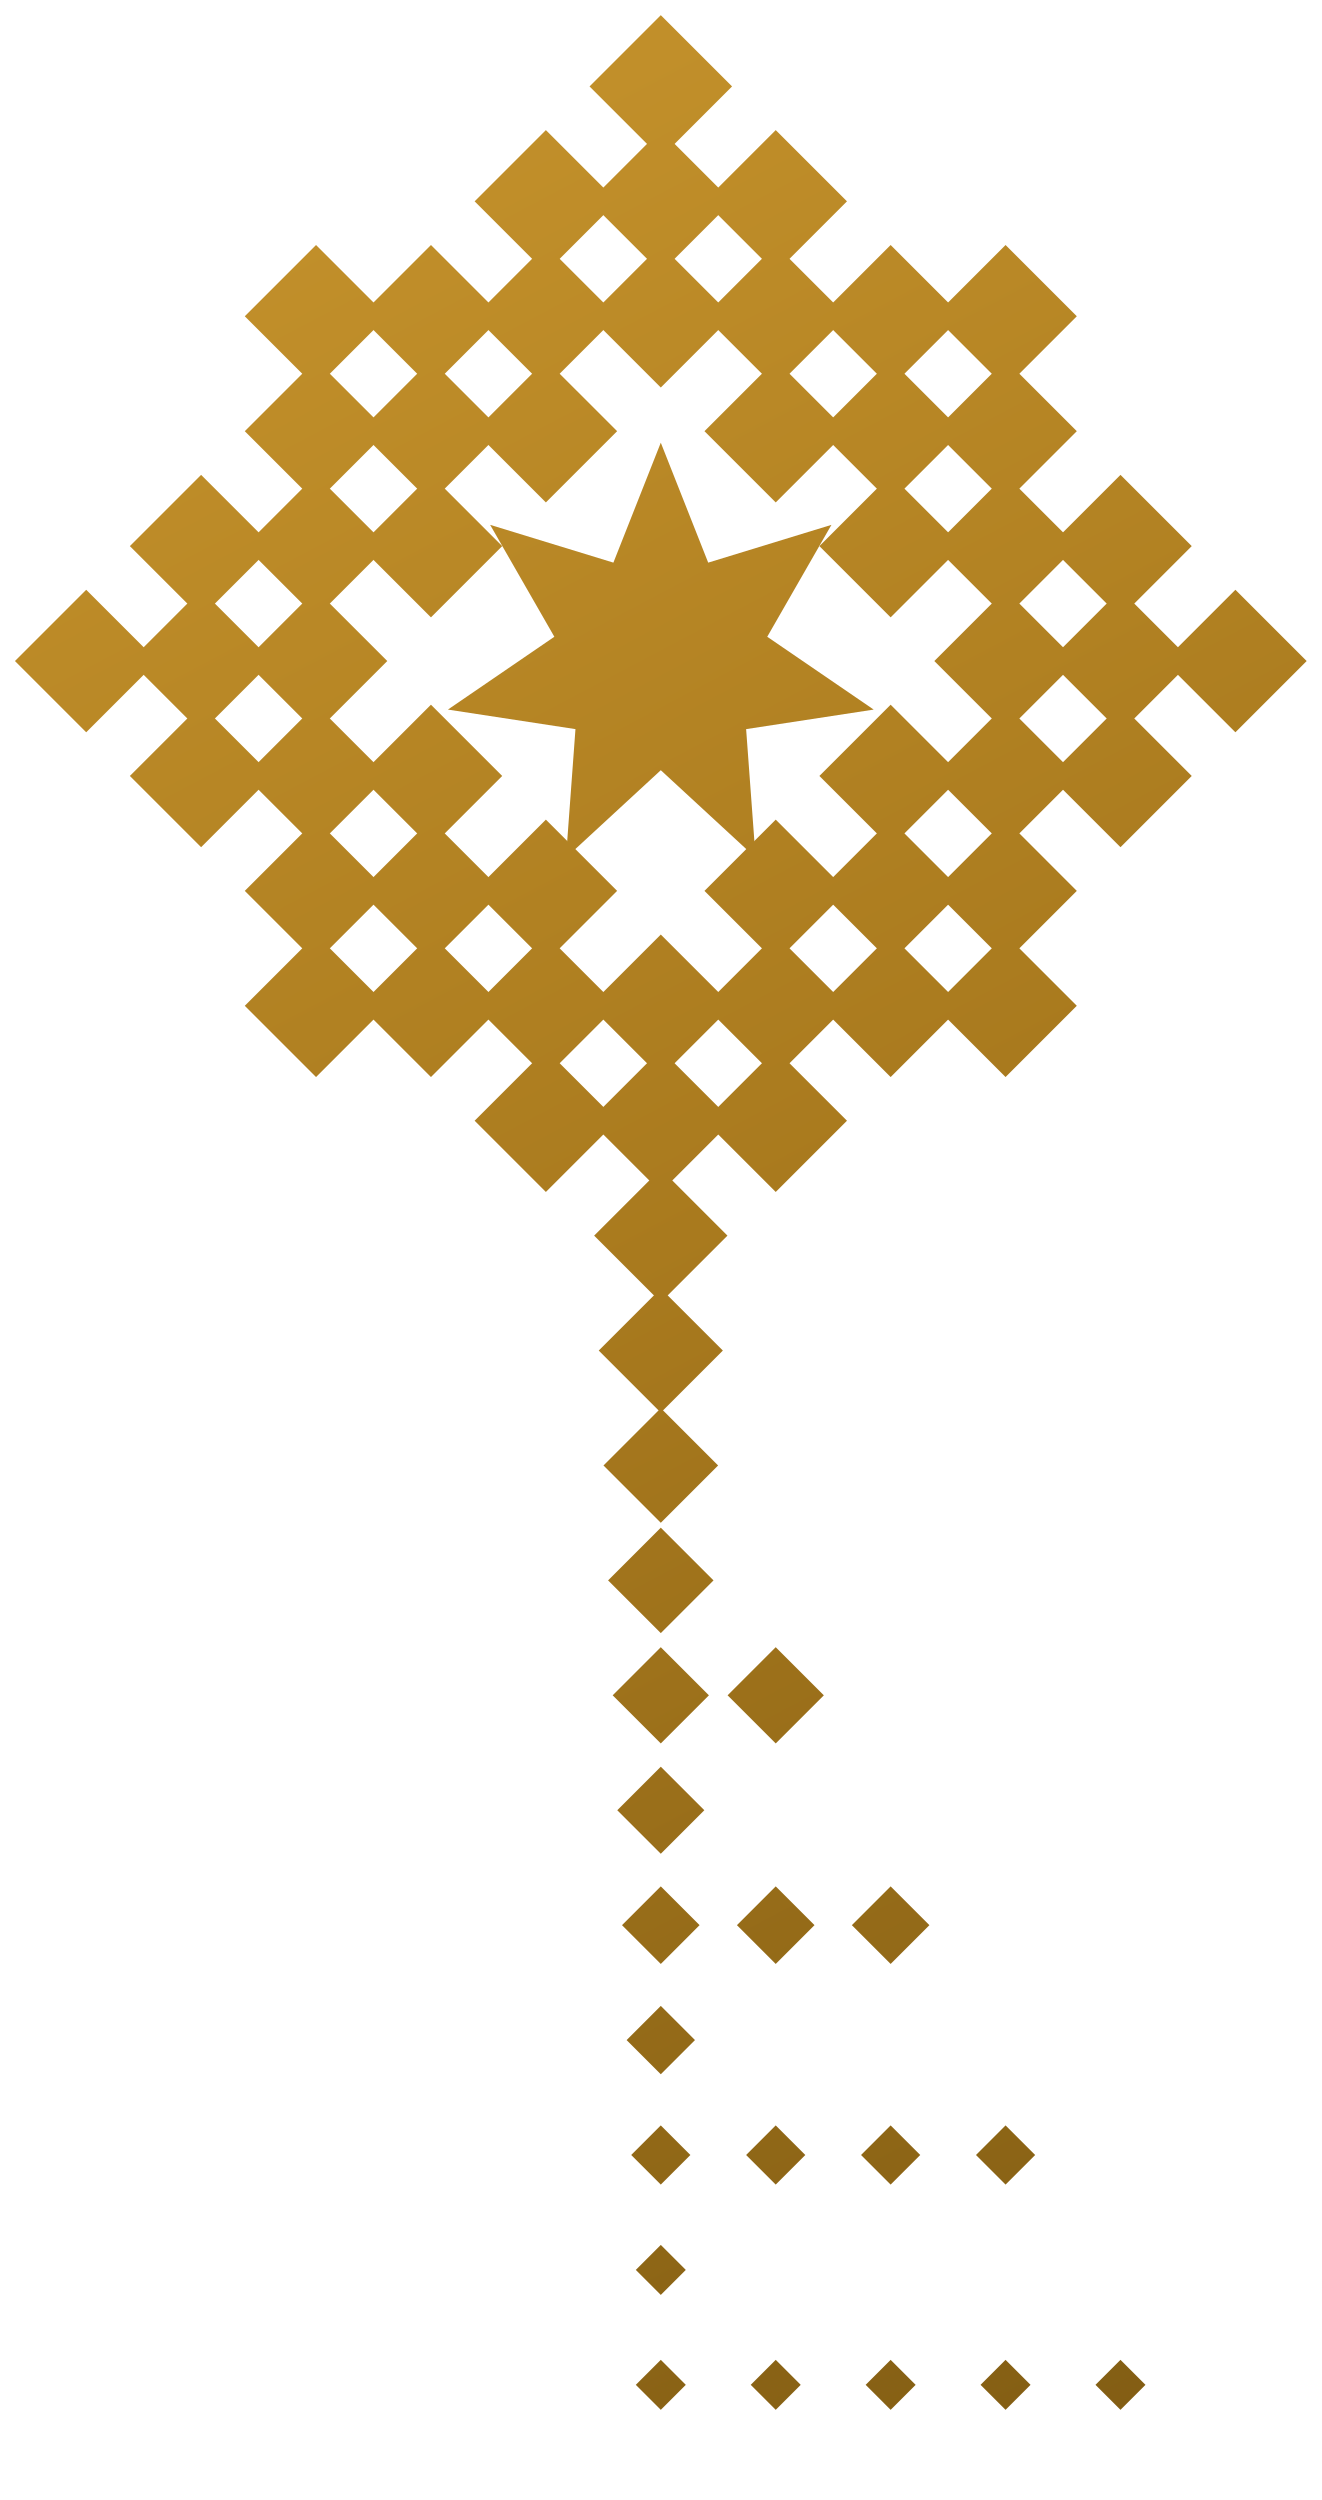
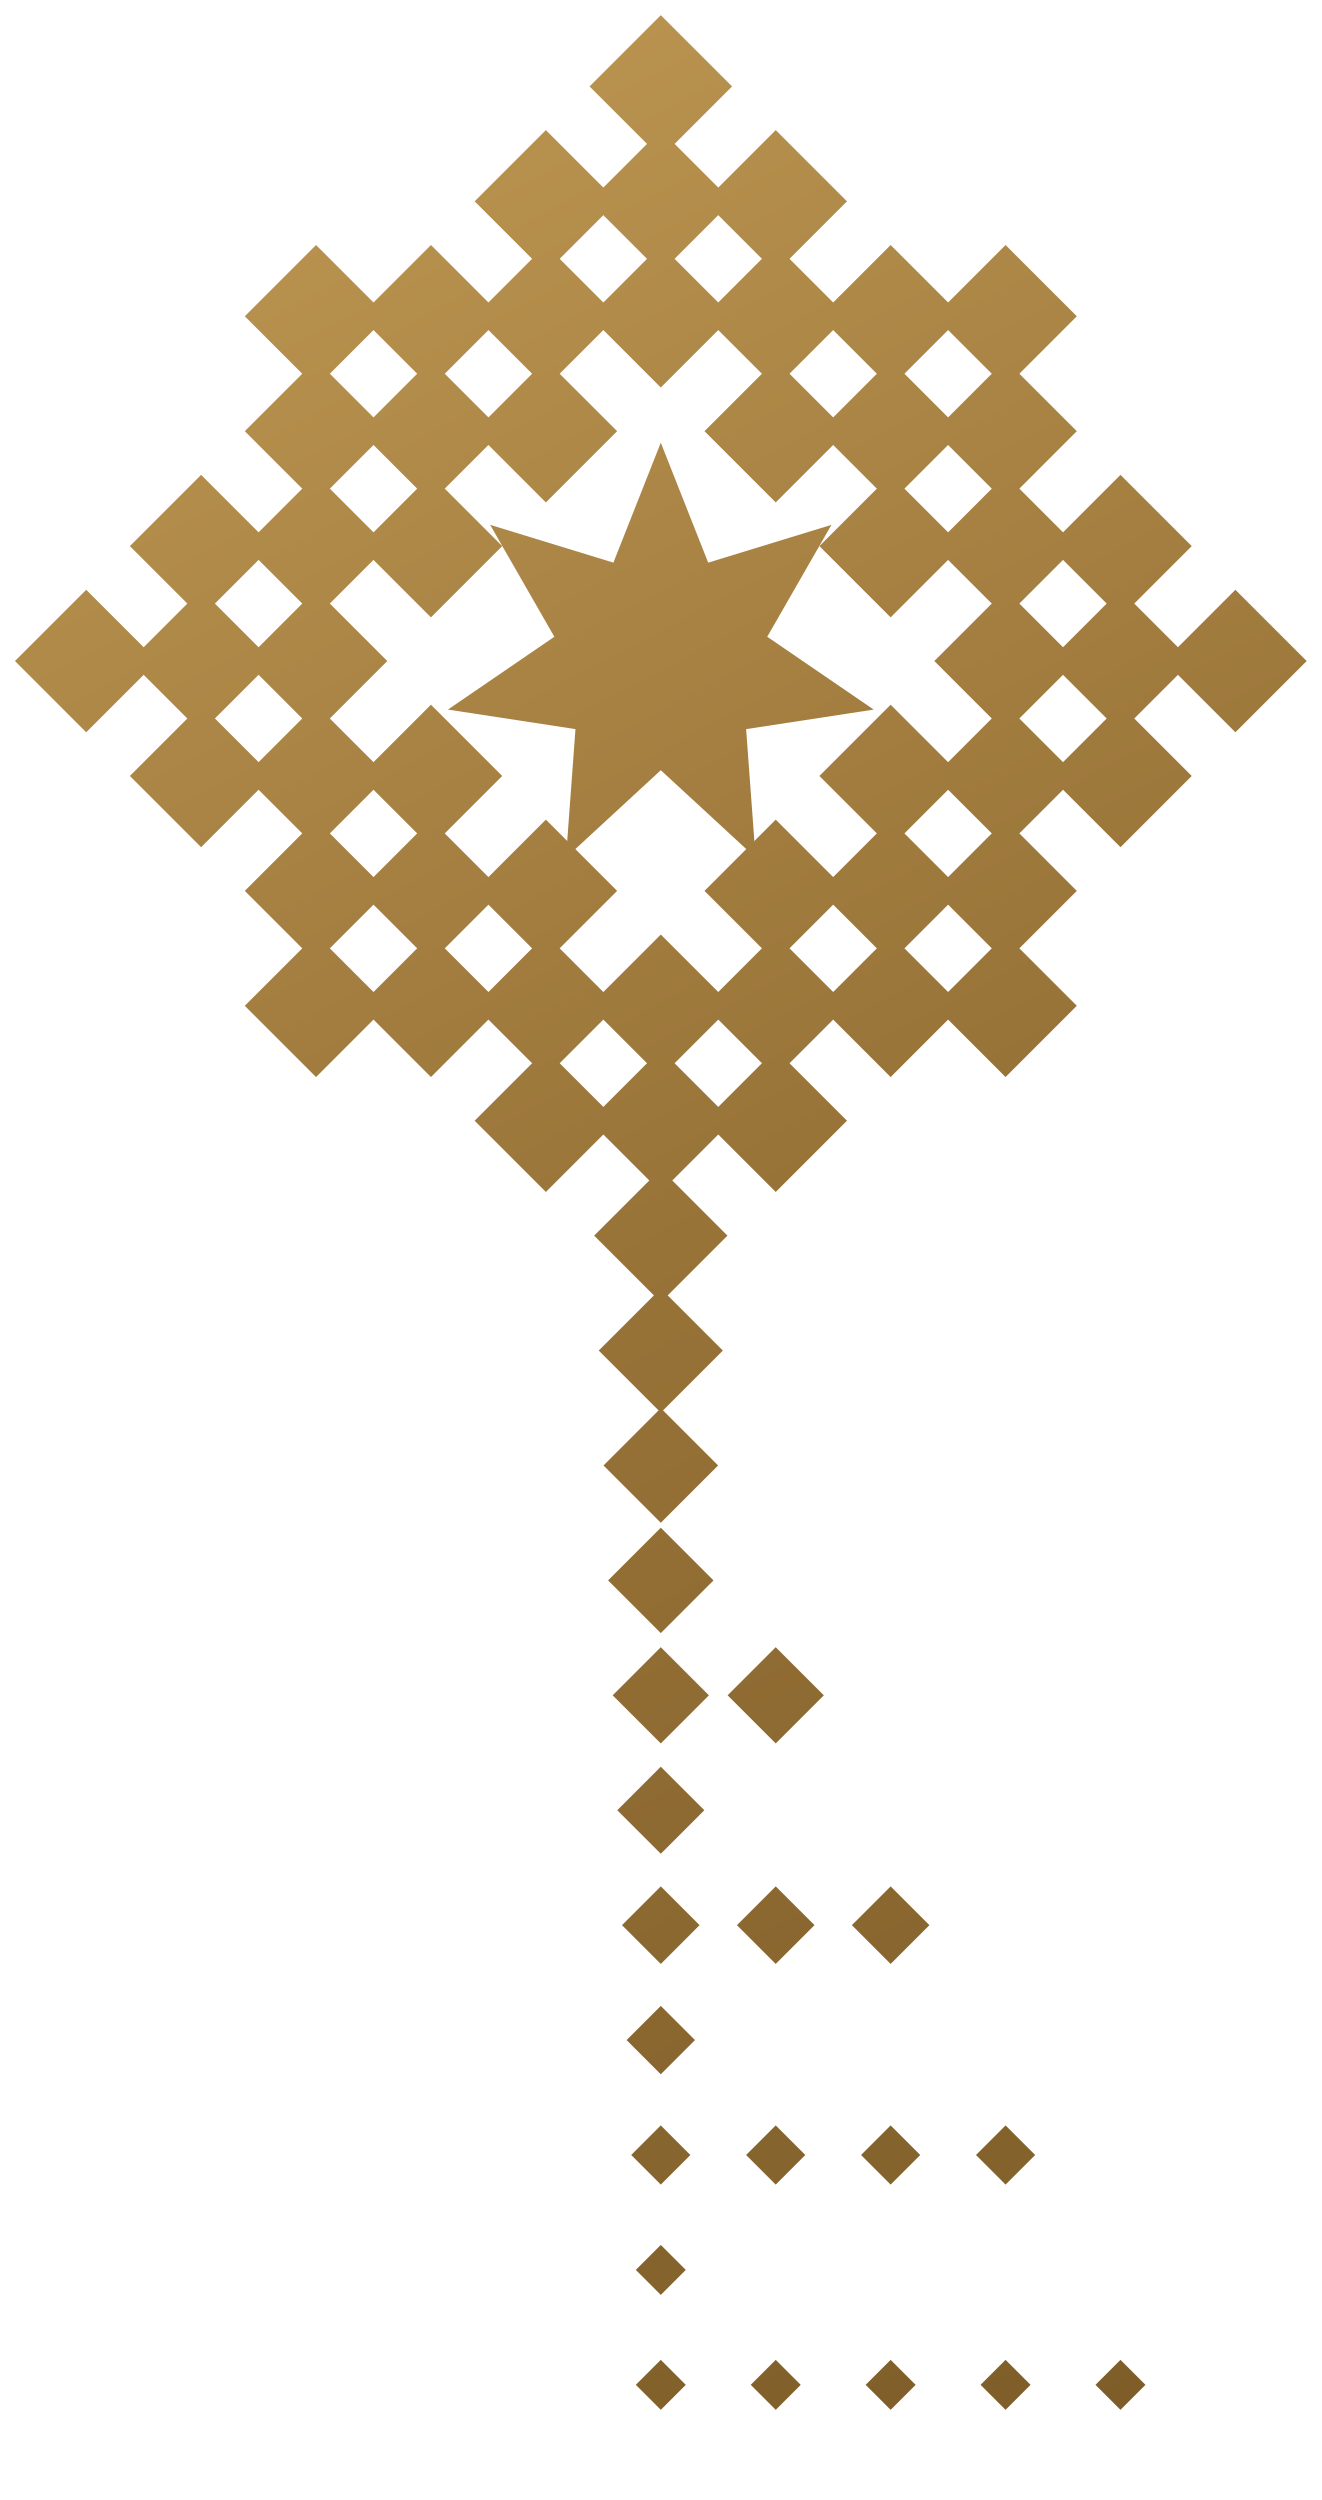
<svg xmlns="http://www.w3.org/2000/svg" width="120" height="227.0" viewBox="-2 -2 92 174">
  <defs>
    <linearGradient id="gold" gradientUnits="userSpaceOnUse" x1="-2.0" y1="-2.0" x2="90.0" y2="172.0">
-       <stop offset="0" stop-color="#C9962E" />
-       <stop offset=".5" stop-color="#A97A1E" />
-       <stop offset="1" stop-color="#7E5A12" />
+       <stop offset="0" stop-color="#C29B55" />
+       <stop offset=".5" stop-color="#987338" />
+       <stop offset="1" stop-color="#7A5A26" />
    </linearGradient>
  </defs>
  <polygon points="4.0,39.04 8.96,44.0 4.0,48.96 -0.96,44.0" fill="url(#gold)" />
  <polygon points="12.0,31.04 16.96,36.0 12.0,40.96 7.04,36.0" fill="url(#gold)" />
  <polygon points="12.0,39.04 16.96,44.0 12.0,48.96 7.04,44.0" fill="url(#gold)" />
  <polygon points="12.0,47.04 16.96,52.0 12.0,56.96 7.04,52.0" fill="url(#gold)" />
  <polygon points="20.0,15.04 24.96,20.0 20.0,24.96 15.04,20.0" fill="url(#gold)" />
  <polygon points="20.0,23.04 24.96,28.0 20.0,32.96 15.04,28.0" fill="url(#gold)" />
  <polygon points="20.0,31.04 24.96,36.0 20.0,40.96 15.04,36.0" fill="url(#gold)" />
  <polygon points="20.0,39.04 24.96,44.0 20.0,48.96 15.04,44.0" fill="url(#gold)" />
  <polygon points="20.0,47.04 24.96,52.0 20.0,56.96 15.04,52.0" fill="url(#gold)" />
  <polygon points="20.0,55.04 24.96,60.0 20.0,64.96 15.04,60.0" fill="url(#gold)" />
  <polygon points="20.0,63.04 24.96,68.0 20.0,72.96 15.04,68.0" fill="url(#gold)" />
  <polygon points="28.0,15.04 32.96,20.0 28.0,24.96 23.04,20.0" fill="url(#gold)" />
  <polygon points="28.0,23.04 32.96,28.0 28.0,32.96 23.04,28.0" fill="url(#gold)" />
  <polygon points="28.0,31.04 32.96,36.0 28.0,40.96 23.04,36.0" fill="url(#gold)" />
  <polygon points="28.0,47.04 32.96,52.0 28.0,56.96 23.04,52.0" fill="url(#gold)" />
  <polygon points="28.0,55.04 32.96,60.0 28.0,64.96 23.04,60.0" fill="url(#gold)" />
  <polygon points="28.0,63.04 32.96,68.0 28.0,72.96 23.04,68.0" fill="url(#gold)" />
  <polygon points="36.0,7.04 40.96,12.0 36.0,16.96 31.04,12.0" fill="url(#gold)" />
  <polygon points="36.0,15.04 40.96,20.0 36.0,24.96 31.04,20.0" fill="url(#gold)" />
  <polygon points="36.0,23.04 40.96,28.0 36.0,32.96 31.04,28.0" fill="url(#gold)" />
  <polygon points="36.0,55.04 40.96,60.0 36.0,64.96 31.04,60.0" fill="url(#gold)" />
  <polygon points="36.0,63.04 40.96,68.0 36.0,72.96 31.04,68.0" fill="url(#gold)" />
  <polygon points="36.0,71.04 40.96,76.0 36.0,80.96 31.04,76.0" fill="url(#gold)" />
  <polygon points="44.0,-0.96 48.96,4.0 44.0,8.96 39.04,4.0" fill="url(#gold)" />
  <polygon points="44.0,7.04 48.96,12.0 44.0,16.96 39.04,12.0" fill="url(#gold)" />
  <polygon points="44.0,15.04 48.96,20.0 44.0,24.96 39.04,20.0" fill="url(#gold)" />
  <polygon points="44.0,63.04 48.96,68.0 44.0,72.96 39.04,68.0" fill="url(#gold)" />
  <polygon points="44.0,71.04 48.96,76.0 44.0,80.96 39.04,76.0" fill="url(#gold)" />
  <polygon points="44.0,79.36 48.64,84.0 44.0,88.64 39.36,84.0" fill="url(#gold)" />
  <polygon points="52.0,7.04 56.96,12.0 52.0,16.96 47.04,12.0" fill="url(#gold)" />
  <polygon points="52.0,15.04 56.96,20.0 52.0,24.96 47.04,20.0" fill="url(#gold)" />
  <polygon points="52.0,23.04 56.96,28.0 52.0,32.96 47.04,28.0" fill="url(#gold)" />
  <polygon points="52.0,55.04 56.96,60.0 52.0,64.96 47.04,60.0" fill="url(#gold)" />
  <polygon points="52.0,63.04 56.96,68.0 52.0,72.96 47.04,68.0" fill="url(#gold)" />
  <polygon points="52.0,71.04 56.96,76.0 52.0,80.96 47.04,76.0" fill="url(#gold)" />
  <polygon points="60.0,15.04 64.96,20.0 60.0,24.96 55.04,20.0" fill="url(#gold)" />
  <polygon points="60.0,23.04 64.96,28.0 60.0,32.96 55.04,28.0" fill="url(#gold)" />
  <polygon points="60.0,31.04 64.96,36.0 60.0,40.96 55.04,36.0" fill="url(#gold)" />
  <polygon points="60.0,47.04 64.96,52.0 60.0,56.96 55.04,52.0" fill="url(#gold)" />
  <polygon points="60.0,55.04 64.96,60.0 60.0,64.96 55.04,60.0" fill="url(#gold)" />
  <polygon points="60.0,63.04 64.96,68.0 60.0,72.96 55.04,68.0" fill="url(#gold)" />
  <polygon points="68.0,15.04 72.96,20.0 68.0,24.96 63.04,20.0" fill="url(#gold)" />
  <polygon points="68.0,23.04 72.96,28.0 68.0,32.96 63.04,28.0" fill="url(#gold)" />
  <polygon points="68.0,31.04 72.96,36.0 68.0,40.96 63.04,36.0" fill="url(#gold)" />
  <polygon points="68.0,39.04 72.96,44.0 68.0,48.96 63.04,44.0" fill="url(#gold)" />
  <polygon points="68.0,47.04 72.96,52.0 68.0,56.96 63.04,52.0" fill="url(#gold)" />
  <polygon points="68.0,55.04 72.96,60.0 68.0,64.96 63.04,60.0" fill="url(#gold)" />
  <polygon points="68.0,63.04 72.96,68.0 68.0,72.96 63.04,68.0" fill="url(#gold)" />
  <polygon points="76.0,31.04 80.96,36.0 76.0,40.96 71.04,36.0" fill="url(#gold)" />
  <polygon points="76.0,39.04 80.96,44.0 76.0,48.96 71.04,44.0" fill="url(#gold)" />
  <polygon points="76.0,47.04 80.96,52.0 76.0,56.96 71.04,52.0" fill="url(#gold)" />
  <polygon points="84.0,39.04 88.96,44.0 84.0,48.96 79.04,44.0" fill="url(#gold)" />
  <polygon points="44.0,87.68 48.32,92.0 44.0,96.32 39.68,92.0" fill="url(#gold)" />
  <polygon points="44.0,96.01 47.99,100.0 44.0,103.99 40.01,100.0" fill="url(#gold)" />
  <polygon points="44.0,104.33 47.67,108.0 44.0,111.67 40.33,108.0" fill="url(#gold)" />
  <polygon points="44.0,112.65 47.35,116.0 44.0,119.35 40.65,116.0" fill="url(#gold)" />
  <polygon points="44.0,120.97 47.03,124.0 44.0,127.03 40.97,124.0" fill="url(#gold)" />
  <polygon points="44.0,129.30 46.70,132.0 44.0,134.70 41.30,132.0" fill="url(#gold)" />
  <polygon points="44.0,137.62 46.38,140.0 44.0,142.38 41.62,140.0" fill="url(#gold)" />
  <polygon points="44.0,145.94 46.06,148.0 44.0,150.06 41.94,148.0" fill="url(#gold)" />
  <polygon points="44.0,154.26 45.74,156.0 44.0,157.74 42.26,156.0" fill="url(#gold)" />
  <polygon points="44.0,162.26 45.74,164.0 44.0,165.74 42.26,164.0" fill="url(#gold)" />
  <polygon points="52.0,112.65 55.35,116.0 52.0,119.35 48.65,116.0" fill="url(#gold)" />
  <polygon points="52.0,129.30 54.70,132.0 52.0,134.70 49.30,132.0" fill="url(#gold)" />
  <polygon points="60.0,129.30 62.70,132.0 60.0,134.70 57.30,132.0" fill="url(#gold)" />
  <polygon points="52.0,145.94 54.06,148.0 52.0,150.06 49.94,148.0" fill="url(#gold)" />
  <polygon points="60.0,145.94 62.06,148.0 60.0,150.06 57.94,148.0" fill="url(#gold)" />
  <polygon points="68.0,145.94 70.06,148.0 68.0,150.06 65.94,148.0" fill="url(#gold)" />
  <polygon points="52.0,162.26 53.74,164.0 52.0,165.74 50.26,164.0" fill="url(#gold)" />
  <polygon points="60.0,162.26 61.74,164.0 60.0,165.74 58.26,164.0" fill="url(#gold)" />
  <polygon points="68.0,162.26 69.74,164.0 68.0,165.74 66.26,164.0" fill="url(#gold)" />
  <polygon points="76.0,162.26 77.74,164.0 76.0,165.74 74.26,164.0" fill="url(#gold)" />
  <polygon points="44.00,28.80 47.30,37.15 55.88,34.52 51.41,42.31 58.82,47.38 49.94,48.74 50.60,57.69 44.00,51.60 37.40,57.69 38.06,48.74 29.18,47.38 36.59,42.31 32.12,34.52 40.70,37.15" fill="url(#gold)" />
</svg>
